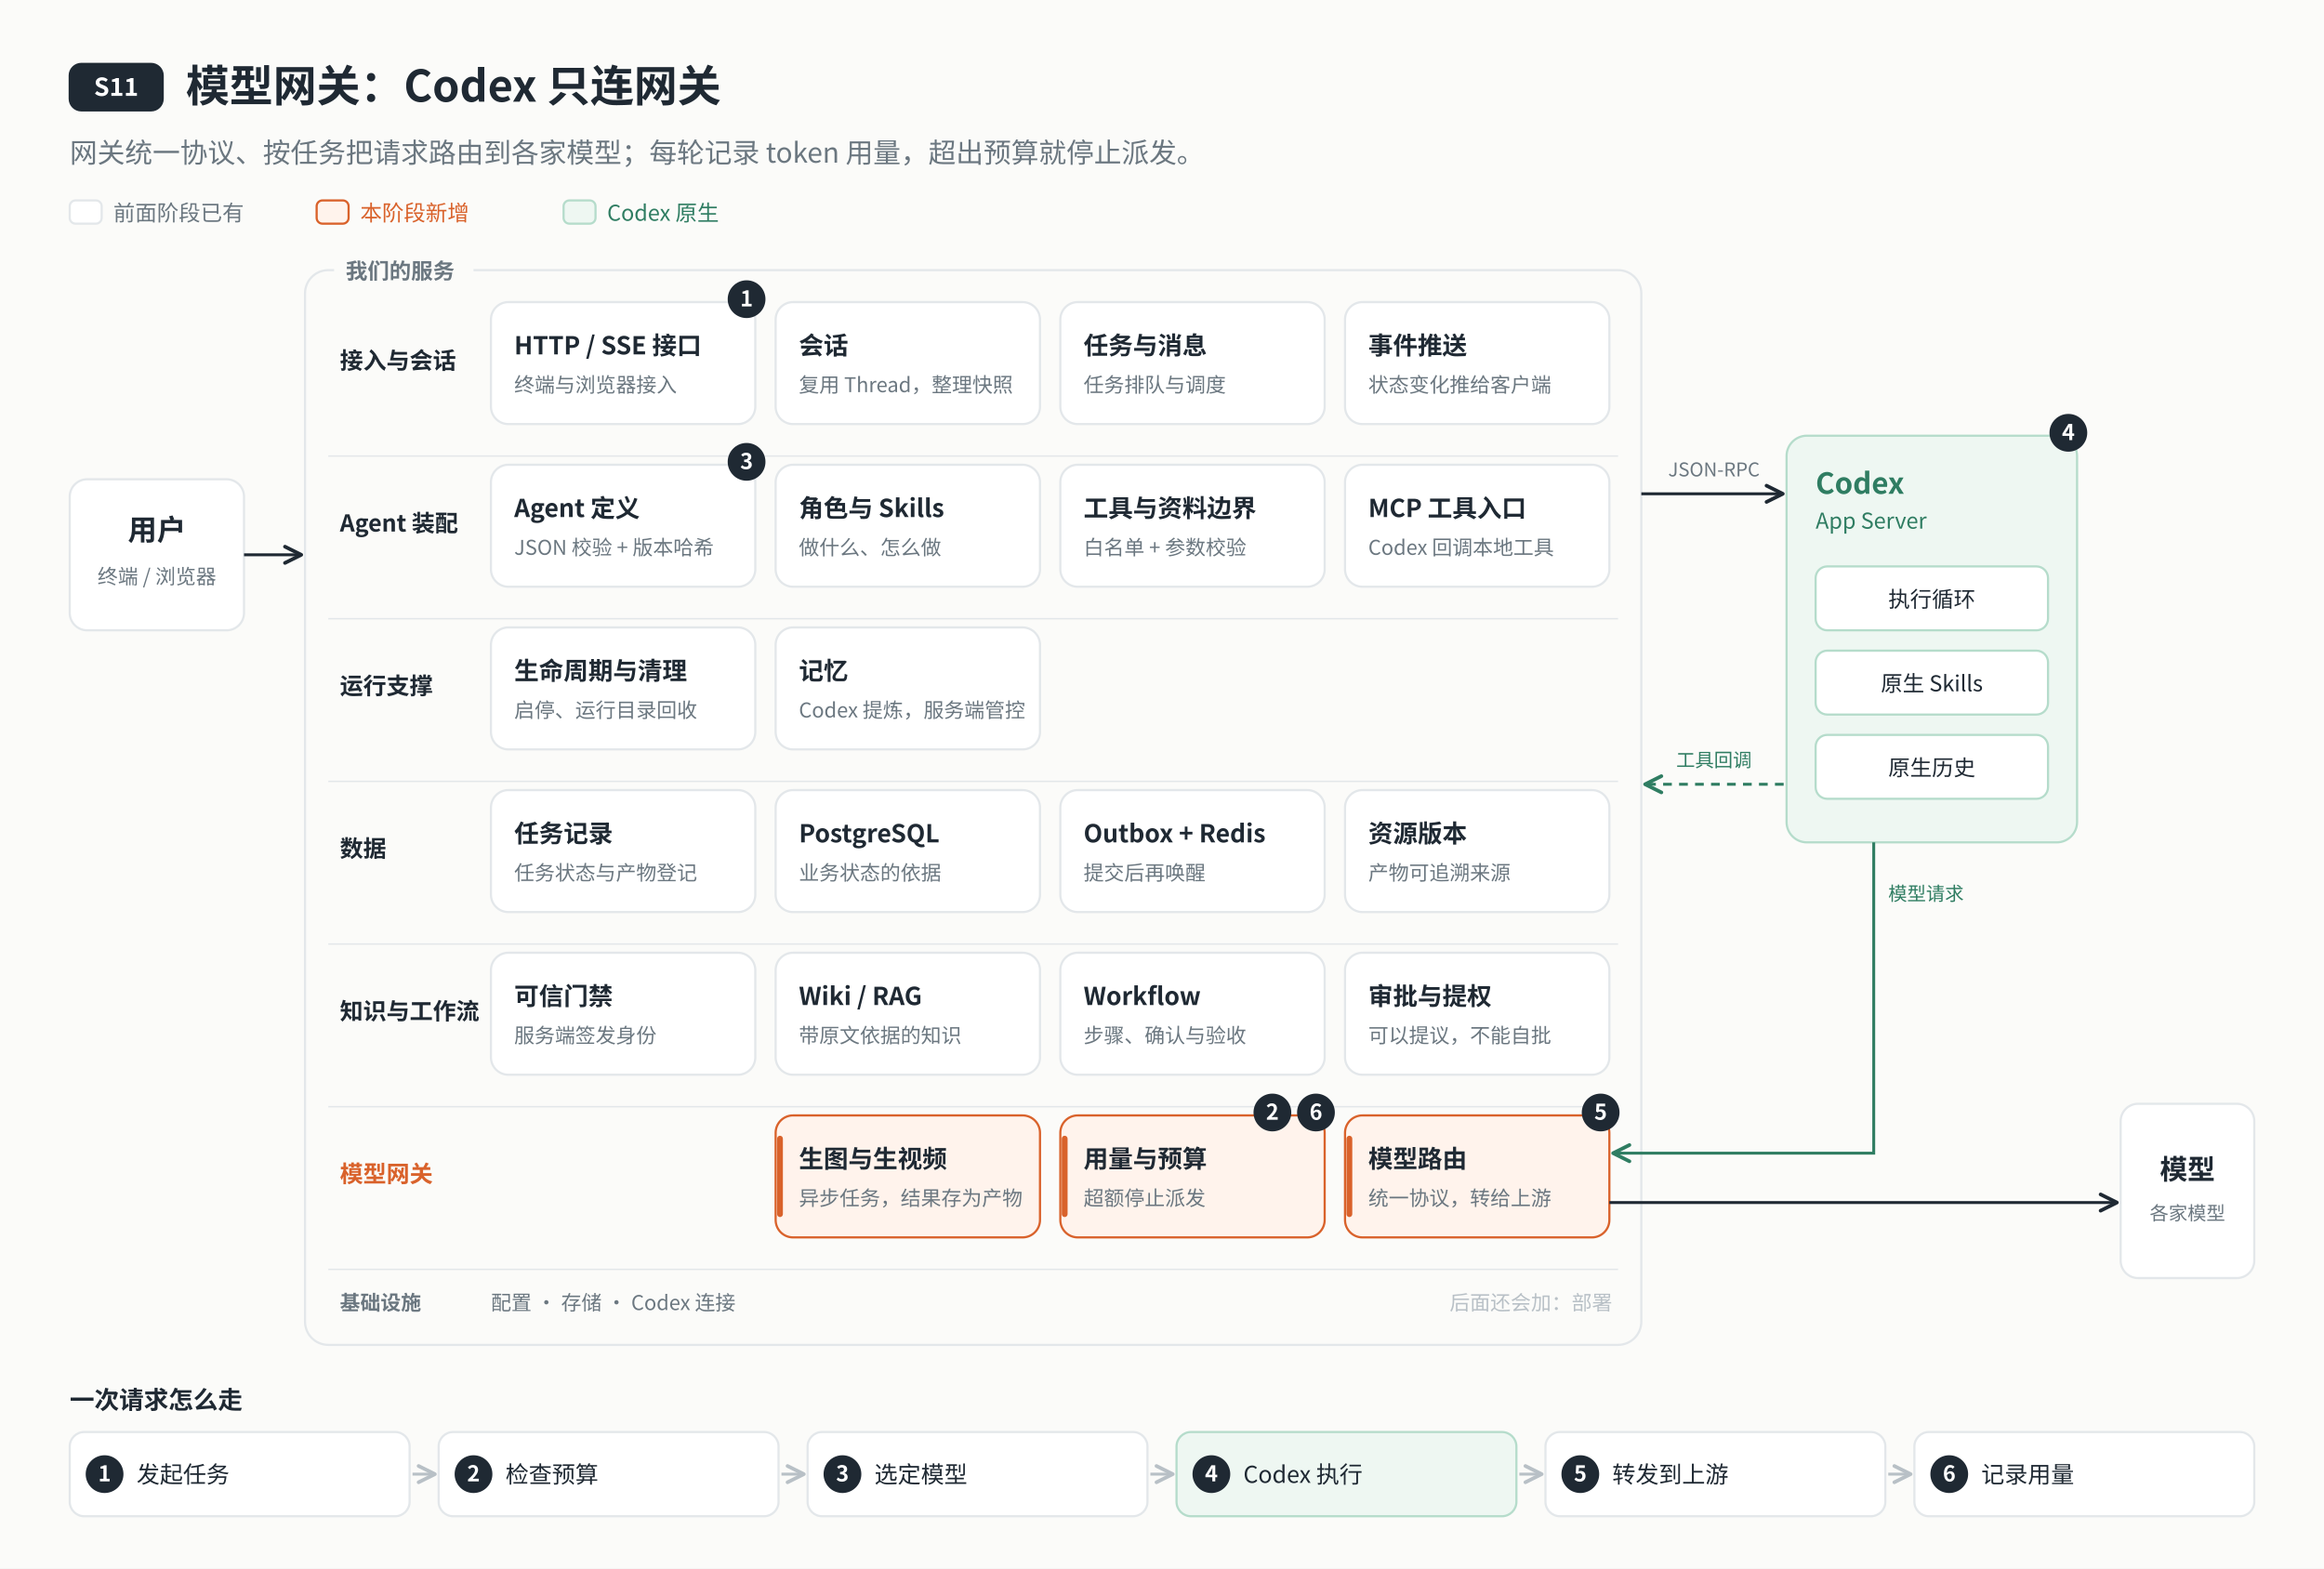
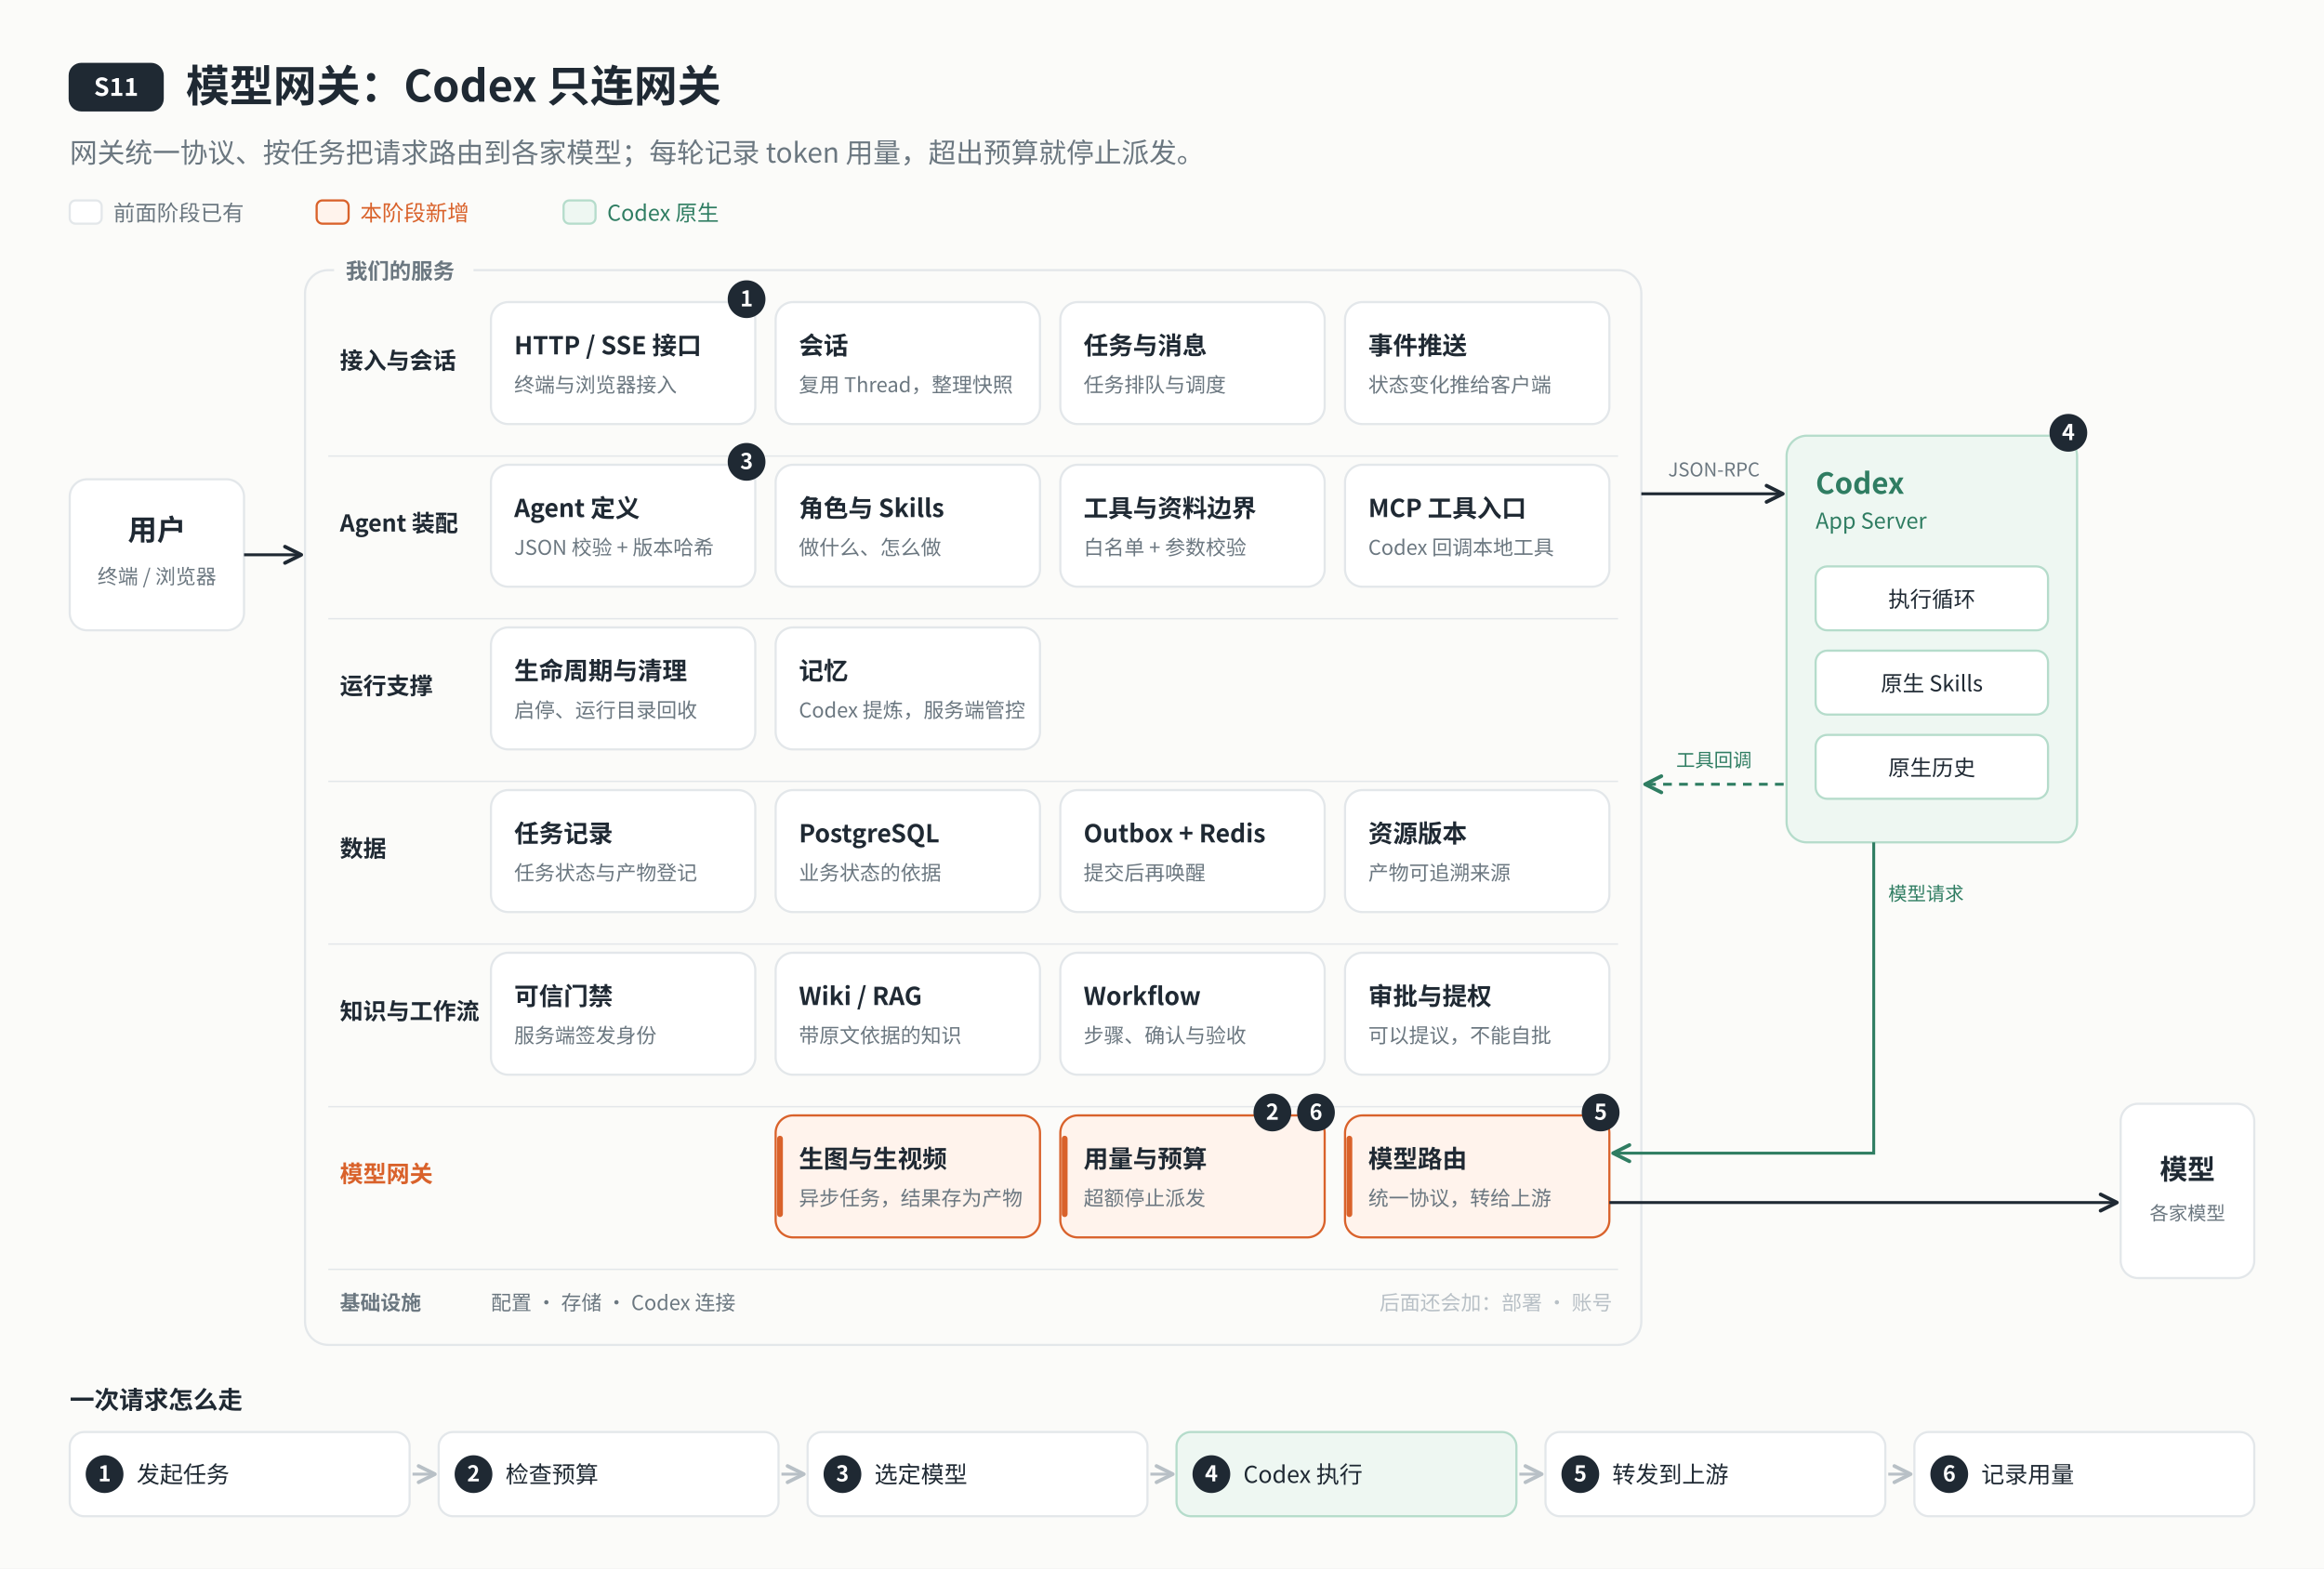
<svg xmlns="http://www.w3.org/2000/svg" width="1600" height="1080" viewBox="0 0 1600 1080" role="img" aria-labelledby="title desc">
  <defs>
    <marker id="mB8C0C6" viewBox="0 0 10 10" refX="8" refY="5" markerWidth="7" markerHeight="7" orient="auto-start-reverse">
      <path d="M1 1 L9 5 L1 9" fill="none" stroke="#B8C0C6" stroke-width="1.8" stroke-linecap="round" stroke-linejoin="round" />
    </marker>
    <marker id="m1F2933" viewBox="0 0 10 10" refX="8" refY="5" markerWidth="7" markerHeight="7" orient="auto-start-reverse">
      <path d="M1 1 L9 5 L1 9" fill="none" stroke="#1F2933" stroke-width="1.8" stroke-linecap="round" stroke-linejoin="round" />
    </marker>
    <marker id="m2F7D62" viewBox="0 0 10 10" refX="8" refY="5" markerWidth="7" markerHeight="7" orient="auto-start-reverse">
      <path d="M1 1 L9 5 L1 9" fill="none" stroke="#2F7D62" stroke-width="1.8" stroke-linecap="round" stroke-linejoin="round" />
    </marker>
  </defs>
  <g font-family="PingFang SC, Microsoft YaHei, Noto Sans CJK SC, sans-serif">
    <rect x="0" y="0" width="1600" height="1080" fill="#FBFBF9" />
    <rect x="48" y="44" width="64" height="32" rx="8" fill="#1F2933" stroke="#1F2933" stroke-width="1.5" />
    <text x="80" y="66" font-size="17" fill="#fff" font-weight="700" text-anchor="middle">S11</text>
    <text x="128" y="70" font-size="30" fill="#1F2933" font-weight="700" text-anchor="start">模型网关：Codex 只连网关</text>
    <text x="48" y="112" font-size="19" fill="#6B7780" font-weight="400" text-anchor="start">网关统一协议、按任务把请求路由到各家模型；每轮记录 token 用量，超出预算就停止派发。</text>
    <rect x="48" y="138" width="22" height="16" rx="4" fill="#FFFFFF" stroke="#E3E7EA" stroke-width="1.5" />
    <text x="78" y="152" font-size="15" fill="#6B7780" font-weight="400" text-anchor="start">前面阶段已有</text>
    <rect x="218" y="138" width="22" height="16" rx="4" fill="#FFF3EC" stroke="#D9622B" stroke-width="1.5" />
    <text x="248" y="152" font-size="15" fill="#D9622B" font-weight="400" text-anchor="start">本阶段新增</text>
    <rect x="388" y="138" width="22" height="16" rx="4" fill="#EEF7F2" stroke="#B5DCCB" stroke-width="1.5" />
    <text x="418" y="152" font-size="15" fill="#2F7D62" font-weight="400" text-anchor="start">Codex 原生</text>
    <rect x="48" y="330" width="120" height="104" rx="12" fill="#FFFFFF" stroke="#E3E7EA" stroke-width="1.5" />
    <text x="108" y="372" font-size="20" fill="#1F2933" font-weight="600" text-anchor="middle">用户</text>
    <text x="108" y="402" font-size="14" fill="#6B7780" font-weight="400" text-anchor="middle">终端 / 浏览器</text>
    <rect x="210" y="186" width="920" height="740" rx="16" fill="none" stroke="#E3E7EA" stroke-width="1.5" />
    <rect x="230" y="175" width="96" height="22" fill="#FBFBF9" />
    <text x="238" y="192" font-size="15" fill="#6B7780" font-weight="600" text-anchor="start">我们的服务</text>
    <text x="234" y="254" font-size="16" fill="#1F2933" font-weight="600" text-anchor="start">接入与会话</text>
    <rect x="338" y="208" width="182" height="84" rx="12" fill="#FFFFFF" stroke="#E3E7EA" stroke-width="1.5" />
    <text x="354" y="244" font-size="17" fill="#1F2933" font-weight="600" text-anchor="start">HTTP / SSE 接口</text>
    <text x="354" y="270" font-size="14" fill="#6B7780" font-weight="400" text-anchor="start">终端与浏览器接入</text>
    <rect x="534" y="208" width="182" height="84" rx="12" fill="#FFFFFF" stroke="#E3E7EA" stroke-width="1.5" />
    <text x="550" y="244" font-size="17" fill="#1F2933" font-weight="600" text-anchor="start">会话</text>
    <text x="550" y="270" font-size="14" fill="#6B7780" font-weight="400" text-anchor="start">复用 Thread，整理快照</text>
    <rect x="730" y="208" width="182" height="84" rx="12" fill="#FFFFFF" stroke="#E3E7EA" stroke-width="1.5" />
    <text x="746" y="244" font-size="17" fill="#1F2933" font-weight="600" text-anchor="start">任务与消息</text>
    <text x="746" y="270" font-size="14" fill="#6B7780" font-weight="400" text-anchor="start">任务排队与调度</text>
    <rect x="926" y="208" width="182" height="84" rx="12" fill="#FFFFFF" stroke="#E3E7EA" stroke-width="1.5" />
    <text x="942" y="244" font-size="17" fill="#1F2933" font-weight="600" text-anchor="start">事件推送</text>
    <text x="942" y="270" font-size="14" fill="#6B7780" font-weight="400" text-anchor="start">状态变化推给客户端</text>
    <text x="234" y="366" font-size="16" fill="#1F2933" font-weight="600" text-anchor="start">Agent 装配</text>
    <line x1="226" y1="314" x2="1114" y2="314" stroke="#E3E7EA" stroke-width="1" />
    <rect x="338" y="320" width="182" height="84" rx="12" fill="#FFFFFF" stroke="#E3E7EA" stroke-width="1.5" />
    <text x="354" y="356" font-size="17" fill="#1F2933" font-weight="600" text-anchor="start">Agent 定义</text>
    <text x="354" y="382" font-size="14" fill="#6B7780" font-weight="400" text-anchor="start">JSON 校验 + 版本哈希</text>
    <rect x="534" y="320" width="182" height="84" rx="12" fill="#FFFFFF" stroke="#E3E7EA" stroke-width="1.5" />
    <text x="550" y="356" font-size="17" fill="#1F2933" font-weight="600" text-anchor="start">角色与 Skills</text>
    <text x="550" y="382" font-size="14" fill="#6B7780" font-weight="400" text-anchor="start">做什么、怎么做</text>
    <rect x="730" y="320" width="182" height="84" rx="12" fill="#FFFFFF" stroke="#E3E7EA" stroke-width="1.5" />
    <text x="746" y="356" font-size="17" fill="#1F2933" font-weight="600" text-anchor="start">工具与资料边界</text>
    <text x="746" y="382" font-size="14" fill="#6B7780" font-weight="400" text-anchor="start">白名单 + 参数校验</text>
    <rect x="926" y="320" width="182" height="84" rx="12" fill="#FFFFFF" stroke="#E3E7EA" stroke-width="1.5" />
    <text x="942" y="356" font-size="17" fill="#1F2933" font-weight="600" text-anchor="start">MCP 工具入口</text>
    <text x="942" y="382" font-size="14" fill="#6B7780" font-weight="400" text-anchor="start">Codex 回调本地工具</text>
    <text x="234" y="478" font-size="16" fill="#1F2933" font-weight="600" text-anchor="start">运行支撑</text>
    <line x1="226" y1="426" x2="1114" y2="426" stroke="#E3E7EA" stroke-width="1" />
    <rect x="338" y="432" width="182" height="84" rx="12" fill="#FFFFFF" stroke="#E3E7EA" stroke-width="1.5" />
    <text x="354" y="468" font-size="17" fill="#1F2933" font-weight="600" text-anchor="start">生命周期与清理</text>
    <text x="354" y="494" font-size="14" fill="#6B7780" font-weight="400" text-anchor="start">启停、运行目录回收</text>
    <rect x="534" y="432" width="182" height="84" rx="12" fill="#FFFFFF" stroke="#E3E7EA" stroke-width="1.5" />
    <text x="550" y="468" font-size="17" fill="#1F2933" font-weight="600" text-anchor="start">记忆</text>
    <text x="550" y="494" font-size="14" fill="#6B7780" font-weight="400" text-anchor="start">Codex 提炼，服务端管控</text>
    <text x="234" y="590" font-size="16" fill="#1F2933" font-weight="600" text-anchor="start">数据</text>
    <line x1="226" y1="538" x2="1114" y2="538" stroke="#E3E7EA" stroke-width="1" />
    <rect x="338" y="544" width="182" height="84" rx="12" fill="#FFFFFF" stroke="#E3E7EA" stroke-width="1.5" />
    <text x="354" y="580" font-size="17" fill="#1F2933" font-weight="600" text-anchor="start">任务记录</text>
    <text x="354" y="606" font-size="14" fill="#6B7780" font-weight="400" text-anchor="start">任务状态与产物登记</text>
    <rect x="534" y="544" width="182" height="84" rx="12" fill="#FFFFFF" stroke="#E3E7EA" stroke-width="1.5" />
    <text x="550" y="580" font-size="17" fill="#1F2933" font-weight="600" text-anchor="start">PostgreSQL</text>
    <text x="550" y="606" font-size="14" fill="#6B7780" font-weight="400" text-anchor="start">业务状态的依据</text>
    <rect x="730" y="544" width="182" height="84" rx="12" fill="#FFFFFF" stroke="#E3E7EA" stroke-width="1.5" />
    <text x="746" y="580" font-size="17" fill="#1F2933" font-weight="600" text-anchor="start">Outbox + Redis</text>
    <text x="746" y="606" font-size="14" fill="#6B7780" font-weight="400" text-anchor="start">提交后再唤醒</text>
    <rect x="926" y="544" width="182" height="84" rx="12" fill="#FFFFFF" stroke="#E3E7EA" stroke-width="1.5" />
    <text x="942" y="580" font-size="17" fill="#1F2933" font-weight="600" text-anchor="start">资源版本</text>
    <text x="942" y="606" font-size="14" fill="#6B7780" font-weight="400" text-anchor="start">产物可追溯来源</text>
    <text x="234" y="702" font-size="16" fill="#1F2933" font-weight="600" text-anchor="start">知识与工作流</text>
    <line x1="226" y1="650" x2="1114" y2="650" stroke="#E3E7EA" stroke-width="1" />
    <rect x="338" y="656" width="182" height="84" rx="12" fill="#FFFFFF" stroke="#E3E7EA" stroke-width="1.5" />
    <text x="354" y="692" font-size="17" fill="#1F2933" font-weight="600" text-anchor="start">可信门禁</text>
    <text x="354" y="718" font-size="14" fill="#6B7780" font-weight="400" text-anchor="start">服务端签发身份</text>
    <rect x="534" y="656" width="182" height="84" rx="12" fill="#FFFFFF" stroke="#E3E7EA" stroke-width="1.5" />
    <text x="550" y="692" font-size="17" fill="#1F2933" font-weight="600" text-anchor="start">Wiki / RAG</text>
    <text x="550" y="718" font-size="14" fill="#6B7780" font-weight="400" text-anchor="start">带原文依据的知识</text>
    <rect x="730" y="656" width="182" height="84" rx="12" fill="#FFFFFF" stroke="#E3E7EA" stroke-width="1.5" />
    <text x="746" y="692" font-size="17" fill="#1F2933" font-weight="600" text-anchor="start">Workflow</text>
    <text x="746" y="718" font-size="14" fill="#6B7780" font-weight="400" text-anchor="start">步骤、确认与验收</text>
    <rect x="926" y="656" width="182" height="84" rx="12" fill="#FFFFFF" stroke="#E3E7EA" stroke-width="1.5" />
    <text x="942" y="692" font-size="17" fill="#1F2933" font-weight="600" text-anchor="start">审批与提权</text>
    <text x="942" y="718" font-size="14" fill="#6B7780" font-weight="400" text-anchor="start">可以提议，不能自批</text>
    <text x="234" y="814" font-size="16" fill="#D9622B" font-weight="600" text-anchor="start">模型网关</text>
    <line x1="226" y1="762" x2="1114" y2="762" stroke="#E3E7EA" stroke-width="1" />
    <rect x="534" y="768" width="182" height="84" rx="12" fill="#FFF3EC" stroke="#D9622B" stroke-width="1.5" />
    <rect x="535" y="782" width="4" height="56" rx="2" fill="#D9622B" />
    <text x="550" y="804" font-size="17" fill="#1F2933" font-weight="600" text-anchor="start">生图与生视频</text>
    <text x="550" y="830" font-size="14" fill="#6B7780" font-weight="400" text-anchor="start">异步任务，结果存为产物</text>
    <rect x="730" y="768" width="182" height="84" rx="12" fill="#FFF3EC" stroke="#D9622B" stroke-width="1.5" />
    <rect x="731" y="782" width="4" height="56" rx="2" fill="#D9622B" />
    <text x="746" y="804" font-size="17" fill="#1F2933" font-weight="600" text-anchor="start">用量与预算</text>
    <text x="746" y="830" font-size="14" fill="#6B7780" font-weight="400" text-anchor="start">超额停止派发</text>
    <rect x="926" y="768" width="182" height="84" rx="12" fill="#FFF3EC" stroke="#D9622B" stroke-width="1.5" />
    <rect x="927" y="782" width="4" height="56" rx="2" fill="#D9622B" />
    <text x="942" y="804" font-size="17" fill="#1F2933" font-weight="600" text-anchor="start">模型路由</text>
    <text x="942" y="830" font-size="14" fill="#6B7780" font-weight="400" text-anchor="start">统一协议，转给上游</text>
    <line x1="226" y1="874" x2="1114" y2="874" stroke="#E3E7EA" stroke-width="1" />
    <text x="234" y="902" font-size="14" fill="#6B7780" font-weight="600" text-anchor="start">基础设施</text>
    <text x="338" y="902" font-size="14" fill="#6B7780" font-weight="400" text-anchor="start">配置 · 存储 · Codex 连接</text>
-     <text x="1110" y="902" font-size="14" fill="#B8C0C6" font-weight="400" text-anchor="end">后面还会加：部署</text>
+     <text x="1110" y="902" font-size="14" fill="#B8C0C6" font-weight="400" text-anchor="end">后面还会加：部署 · 账号</text>
    <rect x="1230" y="300" width="200" height="280" rx="14" fill="#EEF7F2" stroke="#B5DCCB" stroke-width="1.5" />
    <text x="1250" y="340" font-size="20" fill="#2F7D62" font-weight="700" text-anchor="start">Codex</text>
    <text x="1250" y="364" font-size="15" fill="#2F7D62" font-weight="400" text-anchor="start">App Server</text>
    <rect x="1250" y="390" width="160" height="44" rx="8" fill="#FFFFFF" stroke="#B5DCCB" stroke-width="1.5" />
    <text x="1330" y="418" font-size="15" fill="#1F2933" font-weight="500" text-anchor="middle">执行循环</text>
    <rect x="1250" y="448" width="160" height="44" rx="8" fill="#FFFFFF" stroke="#B5DCCB" stroke-width="1.5" />
    <text x="1330" y="476" font-size="15" fill="#1F2933" font-weight="500" text-anchor="middle">原生 Skills</text>
    <rect x="1250" y="506" width="160" height="44" rx="8" fill="#FFFFFF" stroke="#B5DCCB" stroke-width="1.5" />
    <text x="1330" y="534" font-size="15" fill="#1F2933" font-weight="500" text-anchor="middle">原生历史</text>
    <rect x="1460" y="760" width="92" height="120" rx="12" fill="#FFFFFF" stroke="#E3E7EA" stroke-width="1.5" />
    <text x="1506" y="812" font-size="19" fill="#1F2933" font-weight="600" text-anchor="middle">模型</text>
    <text x="1506" y="840" font-size="13" fill="#6B7780" font-weight="400" text-anchor="middle">各家模型</text>
    <path d="M168,382 L206,382" fill="none" stroke="#1F2933" stroke-width="2" marker-end="url(#m1F2933)" />
    <path d="M1130,340 L1226,340" fill="none" stroke="#1F2933" stroke-width="2" marker-end="url(#m1F2933)" />
    <text x="1180" y="328" font-size="13" fill="#6B7780" font-weight="500" text-anchor="middle">JSON-RPC</text>
    <path d="M1228,540 L1134,540" fill="none" stroke="#2F7D62" stroke-width="2" stroke-dasharray="6 5" marker-end="url(#m2F7D62)" />
    <text x="1180" y="528" font-size="13" fill="#2F7D62" font-weight="500" text-anchor="middle">工具回调</text>
    <path d="M1290,580 L1290,794 L1112,794" fill="none" stroke="#2F7D62" stroke-width="2" marker-end="url(#m2F7D62)" />
    <text x="1300" y="620" font-size="13" fill="#2F7D62" font-weight="500" text-anchor="start">模型请求</text>
    <path d="M1108,828 L1456,828" fill="none" stroke="#1F2933" stroke-width="2" marker-end="url(#m1F2933)" />
    <circle cx="514" cy="206" r="13" fill="#1F2933" />
    <text x="514" y="211" font-size="15" fill="#fff" font-weight="700" text-anchor="middle">1</text>
    <circle cx="876" cy="766" r="13" fill="#1F2933" />
    <text x="876" y="771" font-size="15" fill="#fff" font-weight="700" text-anchor="middle">2</text>
    <circle cx="906" cy="766" r="13" fill="#1F2933" />
    <text x="906" y="771" font-size="15" fill="#fff" font-weight="700" text-anchor="middle">6</text>
    <circle cx="514" cy="318" r="13" fill="#1F2933" />
    <text x="514" y="323" font-size="15" fill="#fff" font-weight="700" text-anchor="middle">3</text>
    <circle cx="1424" cy="298" r="13" fill="#1F2933" />
    <text x="1424" y="303" font-size="15" fill="#fff" font-weight="700" text-anchor="middle">4</text>
    <circle cx="1102" cy="766" r="13" fill="#1F2933" />
    <text x="1102" y="771" font-size="15" fill="#fff" font-weight="700" text-anchor="middle">5</text>
    <text x="48" y="970" font-size="17" fill="#1F2933" font-weight="700" text-anchor="start">一次请求怎么走</text>
    <rect x="48" y="986" width="234" height="58" rx="10" fill="#FFFFFF" stroke="#E3E7EA" stroke-width="1.5" />
    <circle cx="72" cy="1015" r="13" fill="#1F2933" />
    <text x="72" y="1020" font-size="15" fill="#fff" font-weight="700" text-anchor="middle">1</text>
    <text x="94" y="1021" font-size="16" fill="#1F2933" font-weight="500" text-anchor="start">发起任务</text>
    <path d="M284,1015 L298,1015" fill="none" stroke="#B8C0C6" stroke-width="2" marker-end="url(#mB8C0C6)" />
    <rect x="302" y="986" width="234" height="58" rx="10" fill="#FFFFFF" stroke="#E3E7EA" stroke-width="1.5" />
    <circle cx="326" cy="1015" r="13" fill="#1F2933" />
    <text x="326" y="1020" font-size="15" fill="#fff" font-weight="700" text-anchor="middle">2</text>
    <text x="348" y="1021" font-size="16" fill="#1F2933" font-weight="500" text-anchor="start">检查预算</text>
    <path d="M538,1015 L552,1015" fill="none" stroke="#B8C0C6" stroke-width="2" marker-end="url(#mB8C0C6)" />
    <rect x="556" y="986" width="234" height="58" rx="10" fill="#FFFFFF" stroke="#E3E7EA" stroke-width="1.5" />
    <circle cx="580" cy="1015" r="13" fill="#1F2933" />
    <text x="580" y="1020" font-size="15" fill="#fff" font-weight="700" text-anchor="middle">3</text>
    <text x="602" y="1021" font-size="16" fill="#1F2933" font-weight="500" text-anchor="start">选定模型</text>
    <path d="M792,1015 L806,1015" fill="none" stroke="#B8C0C6" stroke-width="2" marker-end="url(#mB8C0C6)" />
    <rect x="810" y="986" width="234" height="58" rx="10" fill="#EEF7F2" stroke="#B5DCCB" stroke-width="1.5" />
    <circle cx="834" cy="1015" r="13" fill="#1F2933" />
    <text x="834" y="1020" font-size="15" fill="#fff" font-weight="700" text-anchor="middle">4</text>
    <text x="856" y="1021" font-size="16" fill="#1F2933" font-weight="500" text-anchor="start">Codex 执行</text>
    <path d="M1046,1015 L1060,1015" fill="none" stroke="#B8C0C6" stroke-width="2" marker-end="url(#mB8C0C6)" />
    <rect x="1064" y="986" width="234" height="58" rx="10" fill="#FFFFFF" stroke="#E3E7EA" stroke-width="1.5" />
    <circle cx="1088" cy="1015" r="13" fill="#1F2933" />
    <text x="1088" y="1020" font-size="15" fill="#fff" font-weight="700" text-anchor="middle">5</text>
    <text x="1110" y="1021" font-size="16" fill="#1F2933" font-weight="500" text-anchor="start">转发到上游</text>
    <path d="M1300,1015 L1314,1015" fill="none" stroke="#B8C0C6" stroke-width="2" marker-end="url(#mB8C0C6)" />
    <rect x="1318" y="986" width="234" height="58" rx="10" fill="#FFFFFF" stroke="#E3E7EA" stroke-width="1.5" />
    <circle cx="1342" cy="1015" r="13" fill="#1F2933" />
    <text x="1342" y="1020" font-size="15" fill="#fff" font-weight="700" text-anchor="middle">6</text>
    <text x="1364" y="1021" font-size="16" fill="#1F2933" font-weight="500" text-anchor="start">记录用量</text>
  </g>
</svg>
